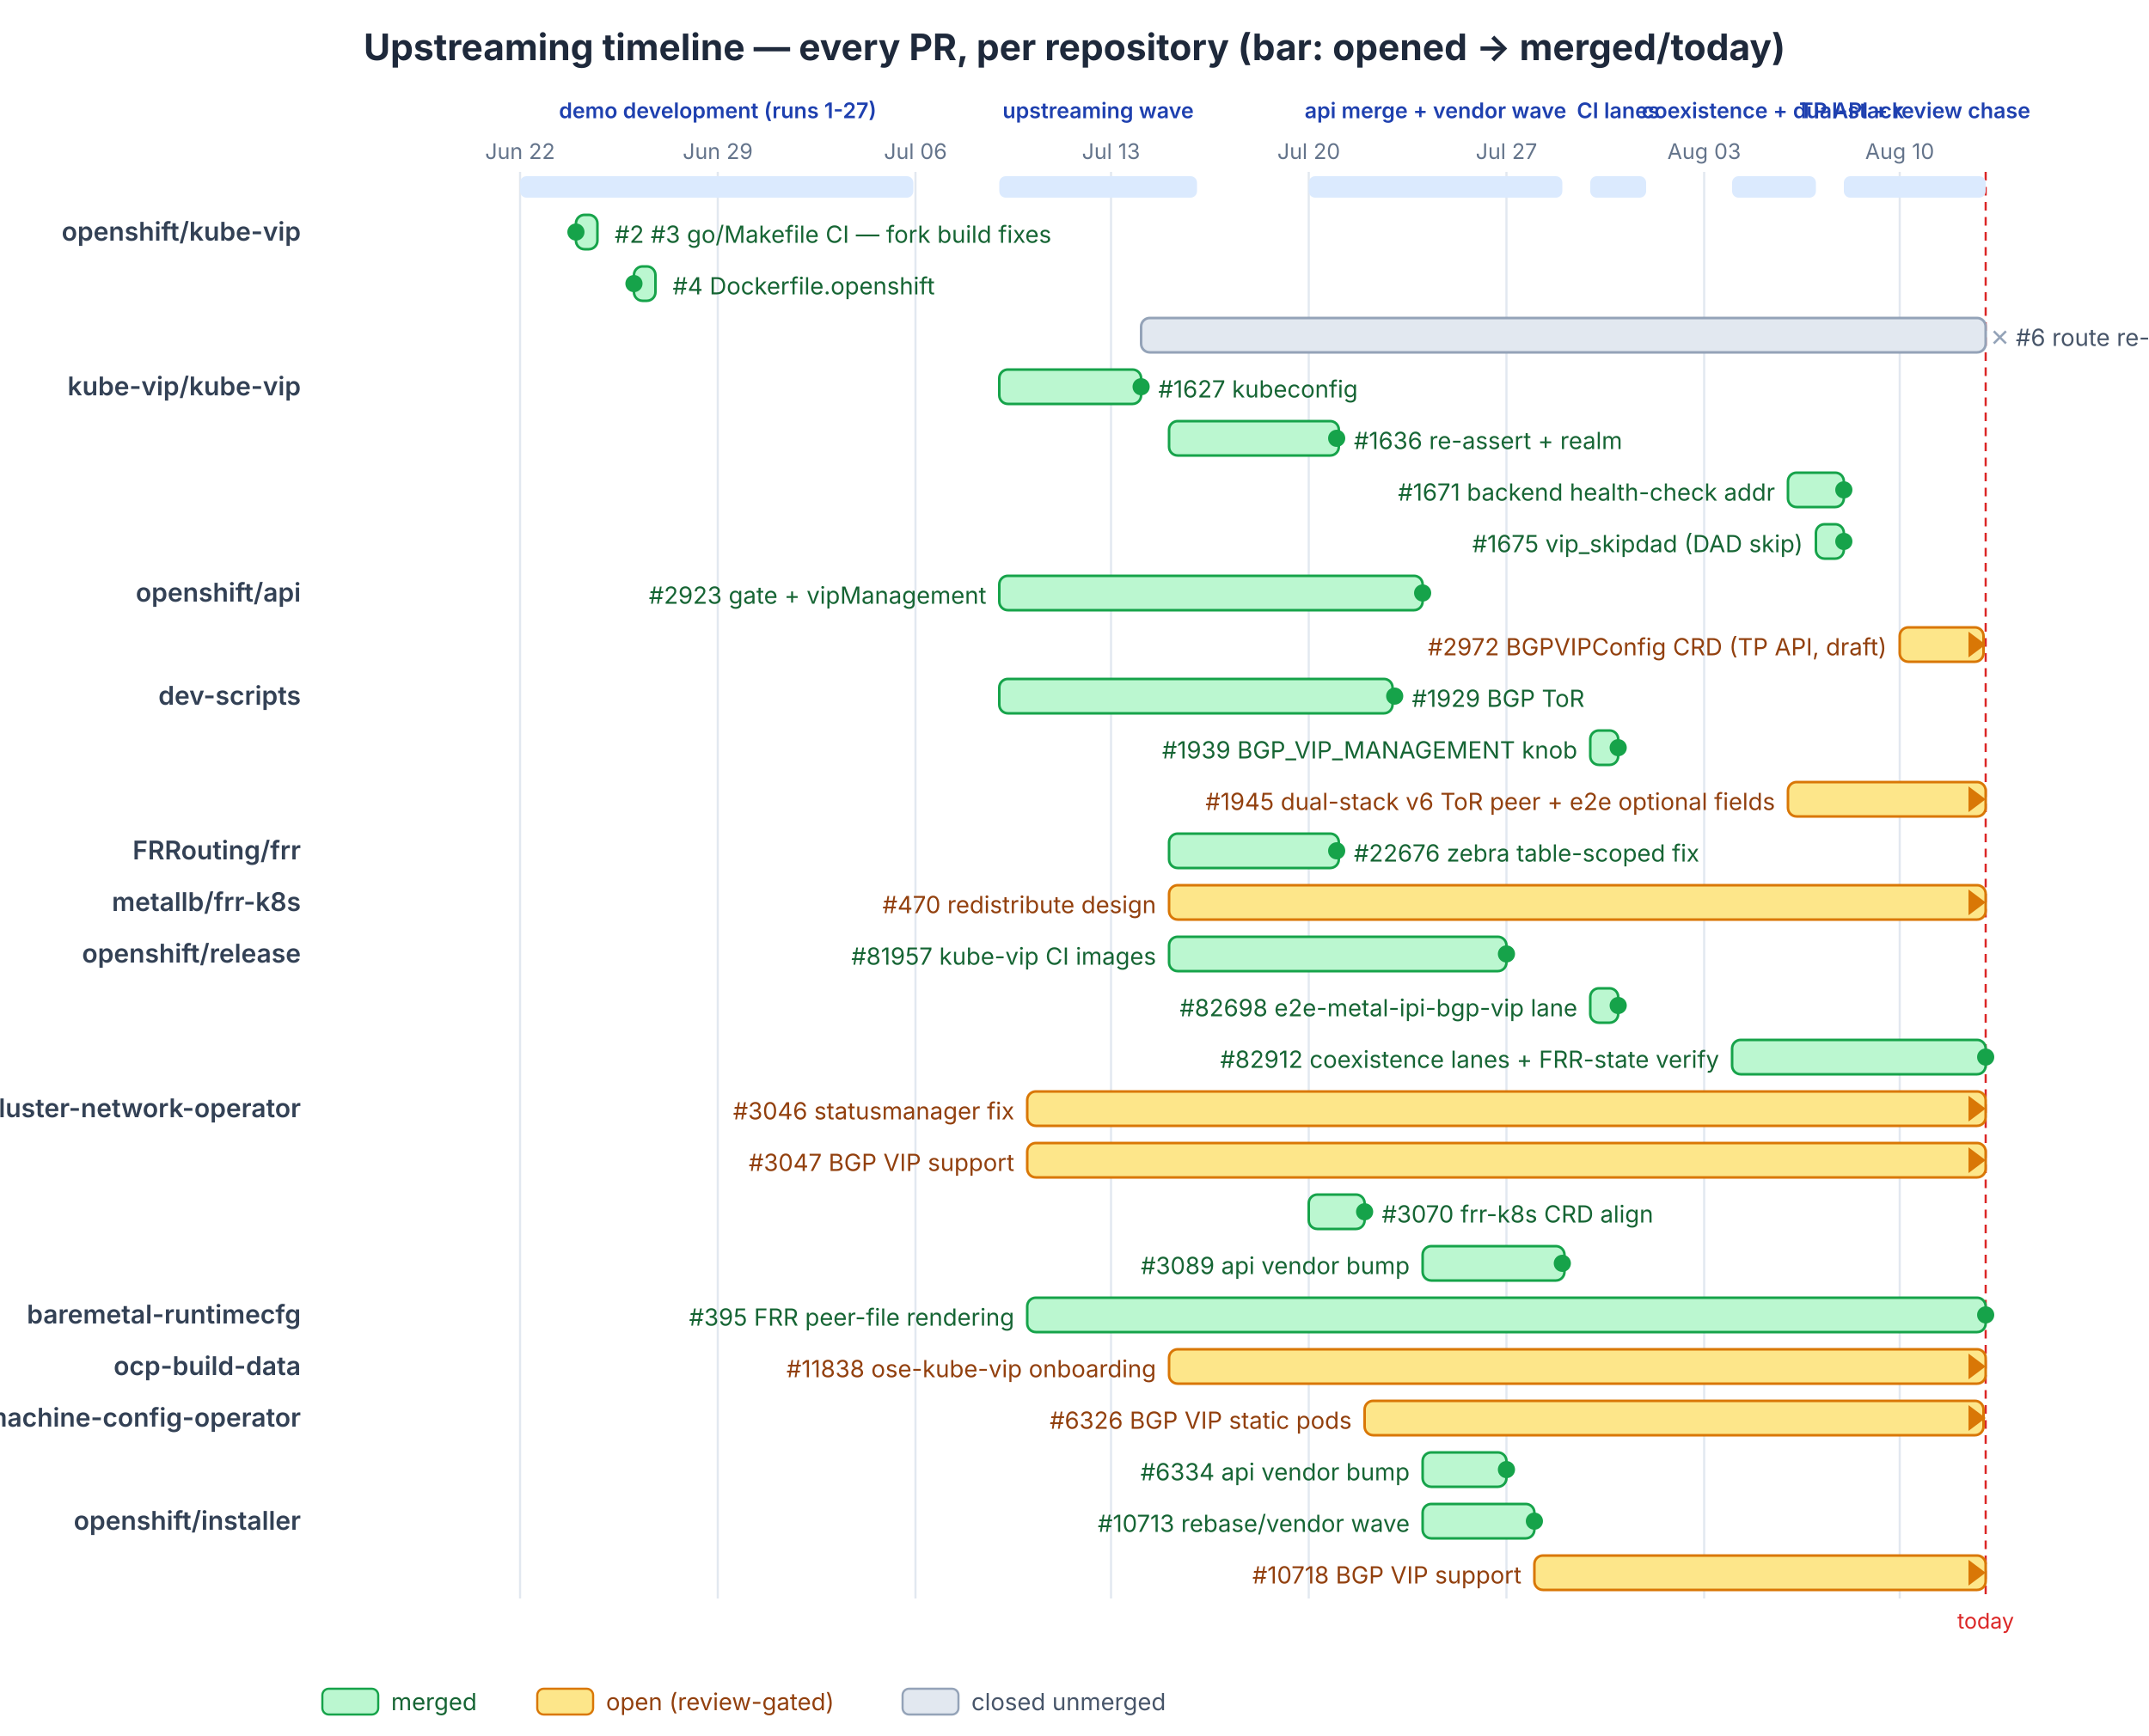
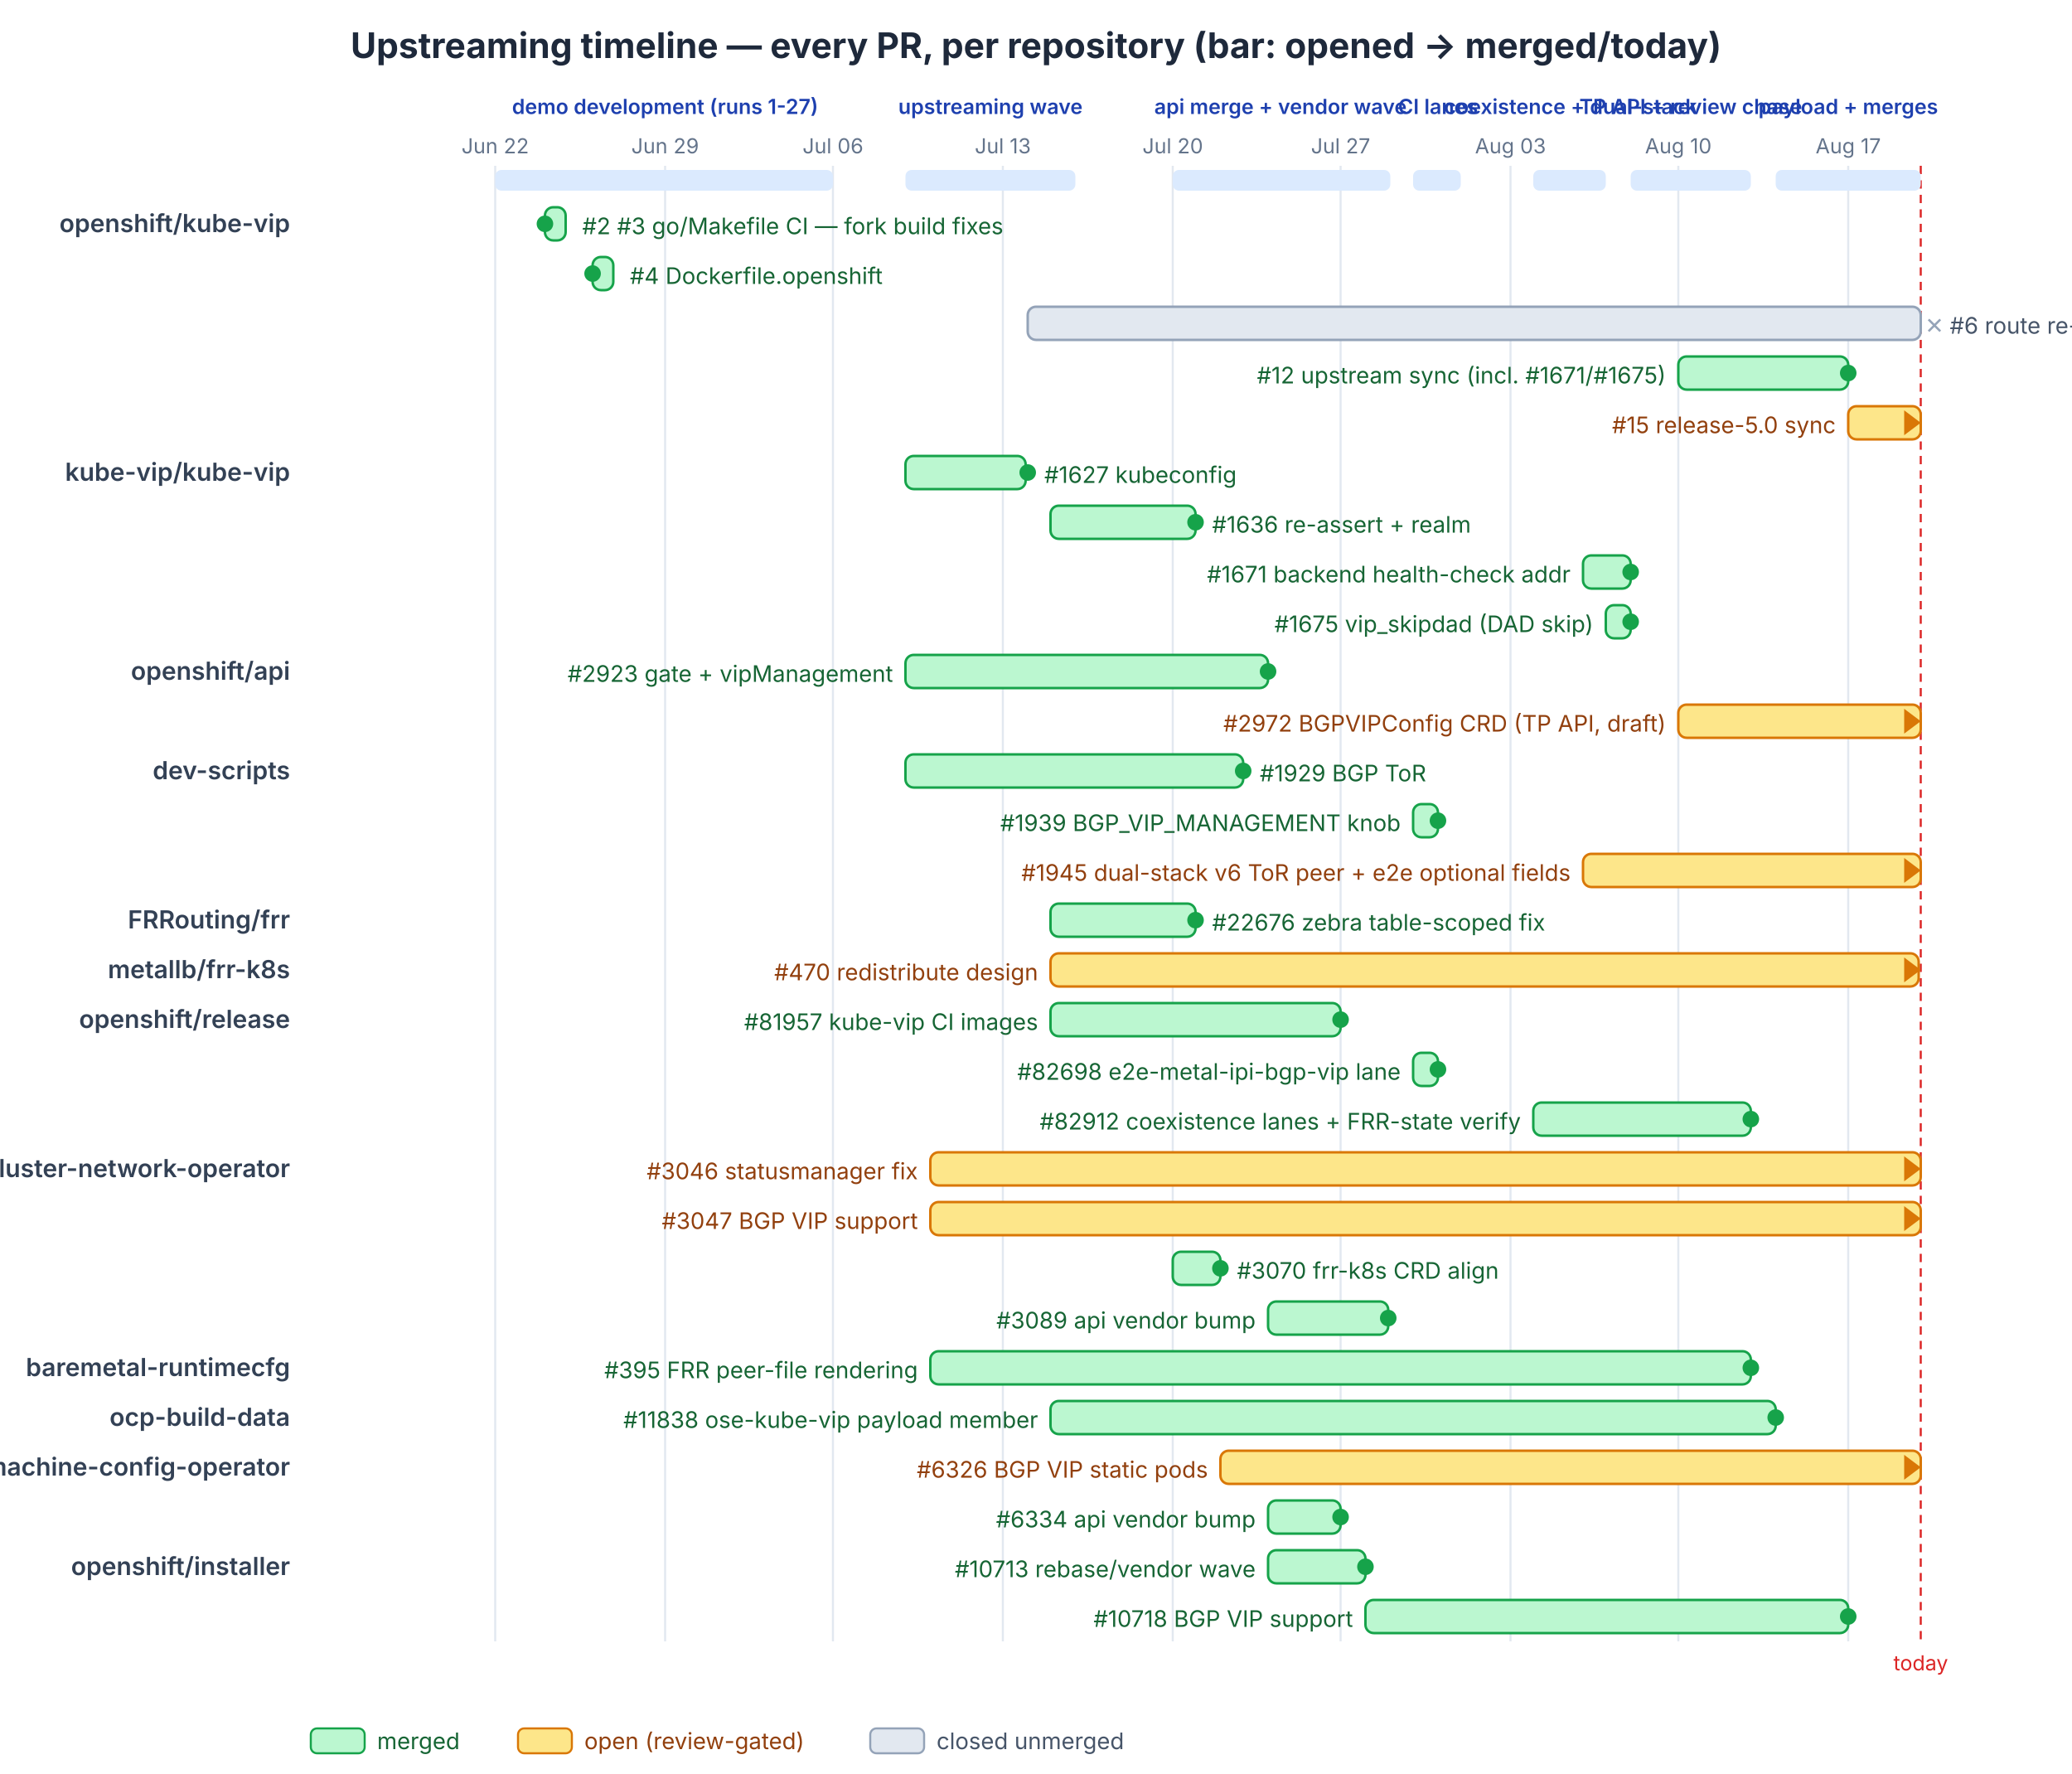
- <svg xmlns="http://www.w3.org/2000/svg" width="1000" height="808" viewBox="0 0 1000 808" font-family="Inter, Helvetica, Arial, sans-serif">
+ <svg xmlns="http://www.w3.org/2000/svg" width="1000" height="856" viewBox="0 0 1000 856" font-family="Inter, Helvetica, Arial, sans-serif">
  <text x="500" y="28" text-anchor="middle" font-size="17" font-weight="700" fill="#1e293b">Upstreaming timeline — every PR, per repository (bar: opened → merged/today)</text>
-   <line x1="242" y1="80" x2="242" y2="744" stroke="#e2e8f0" stroke-width="1" />
-   <text x="242" y="74" text-anchor="middle" font-size="10" fill="#64748b">Jun 22</text>
-   <line x1="334" y1="80" x2="334" y2="744" stroke="#e2e8f0" stroke-width="1" />
-   <text x="334" y="74" text-anchor="middle" font-size="10" fill="#64748b">Jun 29</text>
-   <line x1="426" y1="80" x2="426" y2="744" stroke="#e2e8f0" stroke-width="1" />
-   <text x="426" y="74" text-anchor="middle" font-size="10" fill="#64748b">Jul 06</text>
-   <line x1="517" y1="80" x2="517" y2="744" stroke="#e2e8f0" stroke-width="1" />
-   <text x="517" y="74" text-anchor="middle" font-size="10" fill="#64748b">Jul 13</text>
-   <line x1="609" y1="80" x2="609" y2="744" stroke="#e2e8f0" stroke-width="1" />
-   <text x="609" y="74" text-anchor="middle" font-size="10" fill="#64748b">Jul 20</text>
-   <line x1="701" y1="80" x2="701" y2="744" stroke="#e2e8f0" stroke-width="1" />
-   <text x="701" y="74" text-anchor="middle" font-size="10" fill="#64748b">Jul 27</text>
-   <line x1="793" y1="80" x2="793" y2="744" stroke="#e2e8f0" stroke-width="1" />
-   <text x="793" y="74" text-anchor="middle" font-size="10" fill="#64748b">Aug 03</text>
-   <line x1="884" y1="80" x2="884" y2="744" stroke="#e2e8f0" stroke-width="1" />
-   <text x="884" y="74" text-anchor="middle" font-size="10" fill="#64748b">Aug 10</text>
-   <line x1="924" y1="80" x2="924" y2="744" stroke="#dc2626" stroke-width="1" stroke-dasharray="4 3" />
-   <text x="924" y="758" text-anchor="middle" font-size="10" fill="#dc2626">today</text>
-   <rect x="242" y="82" width="183" height="10" rx="3" fill="#dbeafe" />
-   <text x="334" y="55" text-anchor="middle" font-size="10" font-weight="600" fill="#1e40af">demo development (runs 1-27)</text>
-   <rect x="465" y="82" width="92" height="10" rx="3" fill="#dbeafe" />
-   <text x="511" y="55" text-anchor="middle" font-size="10" font-weight="600" fill="#1e40af">upstreaming wave</text>
-   <rect x="609" y="82" width="118" height="10" rx="3" fill="#dbeafe" />
-   <text x="668" y="55" text-anchor="middle" font-size="10" font-weight="600" fill="#1e40af">api merge + vendor wave</text>
-   <rect x="740" y="82" width="26" height="10" rx="3" fill="#dbeafe" />
-   <text x="753" y="55" text-anchor="middle" font-size="10" font-weight="600" fill="#1e40af">CI lanes</text>
-   <rect x="806" y="82" width="39" height="10" rx="3" fill="#dbeafe" />
-   <text x="825" y="55" text-anchor="middle" font-size="10" font-weight="600" fill="#1e40af">coexistence + dual-stack</text>
-   <rect x="858" y="82" width="66" height="10" rx="3" fill="#dbeafe" />
-   <text x="891" y="55" text-anchor="middle" font-size="10" font-weight="600" fill="#1e40af">TP API + review chase</text>
+   <line x1="239" y1="80" x2="239" y2="792" stroke="#e2e8f0" stroke-width="1" />
+   <text x="239" y="74" text-anchor="middle" font-size="10" fill="#64748b">Jun 22</text>
+   <line x1="321" y1="80" x2="321" y2="792" stroke="#e2e8f0" stroke-width="1" />
+   <text x="321" y="74" text-anchor="middle" font-size="10" fill="#64748b">Jun 29</text>
+   <line x1="402" y1="80" x2="402" y2="792" stroke="#e2e8f0" stroke-width="1" />
+   <text x="402" y="74" text-anchor="middle" font-size="10" fill="#64748b">Jul 06</text>
+   <line x1="484" y1="80" x2="484" y2="792" stroke="#e2e8f0" stroke-width="1" />
+   <text x="484" y="74" text-anchor="middle" font-size="10" fill="#64748b">Jul 13</text>
+   <line x1="566" y1="80" x2="566" y2="792" stroke="#e2e8f0" stroke-width="1" />
+   <text x="566" y="74" text-anchor="middle" font-size="10" fill="#64748b">Jul 20</text>
+   <line x1="647" y1="80" x2="647" y2="792" stroke="#e2e8f0" stroke-width="1" />
+   <text x="647" y="74" text-anchor="middle" font-size="10" fill="#64748b">Jul 27</text>
+   <line x1="729" y1="80" x2="729" y2="792" stroke="#e2e8f0" stroke-width="1" />
+   <text x="729" y="74" text-anchor="middle" font-size="10" fill="#64748b">Aug 03</text>
+   <line x1="810" y1="80" x2="810" y2="792" stroke="#e2e8f0" stroke-width="1" />
+   <text x="810" y="74" text-anchor="middle" font-size="10" fill="#64748b">Aug 10</text>
+   <line x1="892" y1="80" x2="892" y2="792" stroke="#e2e8f0" stroke-width="1" />
+   <text x="892" y="74" text-anchor="middle" font-size="10" fill="#64748b">Aug 17</text>
+   <line x1="927" y1="80" x2="927" y2="792" stroke="#dc2626" stroke-width="1" stroke-dasharray="4 3" />
+   <text x="927" y="806" text-anchor="middle" font-size="10" fill="#dc2626">today</text>
+   <rect x="239" y="82" width="163" height="10" rx="3" fill="#dbeafe" />
+   <text x="321" y="55" text-anchor="middle" font-size="10" font-weight="600" fill="#1e40af">demo development (runs 1-27)</text>
+   <rect x="437" y="82" width="82" height="10" rx="3" fill="#dbeafe" />
+   <text x="478" y="55" text-anchor="middle" font-size="10" font-weight="600" fill="#1e40af">upstreaming wave</text>
+   <rect x="566" y="82" width="105" height="10" rx="3" fill="#dbeafe" />
+   <text x="618" y="55" text-anchor="middle" font-size="10" font-weight="600" fill="#1e40af">api merge + vendor wave</text>
+   <rect x="682" y="82" width="23" height="10" rx="3" fill="#dbeafe" />
+   <text x="694" y="55" text-anchor="middle" font-size="10" font-weight="600" fill="#1e40af">CI lanes</text>
+   <rect x="740" y="82" width="35" height="10" rx="3" fill="#dbeafe" />
+   <text x="758" y="55" text-anchor="middle" font-size="10" font-weight="600" fill="#1e40af">coexistence + dual-stack</text>
+   <rect x="787" y="82" width="58" height="10" rx="3" fill="#dbeafe" />
+   <text x="816" y="55" text-anchor="middle" font-size="10" font-weight="600" fill="#1e40af">TP API + review chase</text>
+   <rect x="857" y="82" width="70" height="10" rx="3" fill="#dbeafe" />
+   <text x="892" y="55" text-anchor="middle" font-size="10" font-weight="600" fill="#1e40af">payload + merges</text>
  <text x="140" y="112" text-anchor="end" font-size="12" font-weight="600" fill="#334155">openshift/kube-vip</text>
-   <rect x="268" y="100" width="10" height="16" rx="4" fill="#bbf7d0" stroke="#16a34a" stroke-width="1.2" />
-   <circle cx="268" cy="108" r="4" fill="#16a34a" />
-   <text x="286" y="113" font-size="11" fill="#166534">#2 #3 go/Makefile CI — fork build fixes</text>
-   <rect x="295" y="124" width="10" height="16" rx="4" fill="#bbf7d0" stroke="#16a34a" stroke-width="1.2" />
-   <circle cx="295" cy="132" r="4" fill="#16a34a" />
-   <text x="313" y="137" font-size="11" fill="#166534">#4 Dockerfile.openshift</text>
-   <rect x="531" y="148" width="393" height="16" rx="4" fill="#e2e8f0" stroke="#94a3b8" stroke-width="1.2" />
-   <text x="926" y="161" font-size="11" fill="#94a3b8">✕</text>
-   <text x="938" y="161" font-size="11" fill="#475569">#6 route re-assert — closed: FRR fix suffices</text>
-   <text x="140" y="184" text-anchor="end" font-size="12" font-weight="600" fill="#334155">kube-vip/kube-vip</text>
-   <rect x="465" y="172" width="66" height="16" rx="4" fill="#bbf7d0" stroke="#16a34a" stroke-width="1.2" />
-   <circle cx="531" cy="180" r="4" fill="#16a34a" />
-   <text x="539" y="185" font-size="11" fill="#166534">#1627 kubeconfig</text>
-   <rect x="544" y="196" width="79" height="16" rx="4" fill="#bbf7d0" stroke="#16a34a" stroke-width="1.2" />
-   <circle cx="622" cy="204" r="4" fill="#16a34a" />
-   <text x="630" y="209" font-size="11" fill="#166534">#1636 re-assert + realm</text>
-   <rect x="832" y="220" width="26" height="16" rx="4" fill="#bbf7d0" stroke="#16a34a" stroke-width="1.2" />
-   <circle cx="858" cy="228" r="4" fill="#16a34a" />
-   <text x="826" y="233" text-anchor="end" font-size="11" fill="#166534">#1671 backend health-check addr</text>
-   <rect x="845" y="244" width="13" height="16" rx="4" fill="#bbf7d0" stroke="#16a34a" stroke-width="1.2" />
-   <circle cx="858" cy="252" r="4" fill="#16a34a" />
-   <text x="839" y="257" text-anchor="end" font-size="11" fill="#166534">#1675 vip_skipdad (DAD skip)</text>
-   <text x="140" y="280" text-anchor="end" font-size="12" font-weight="600" fill="#334155">openshift/api</text>
-   <rect x="465" y="268" width="197" height="16" rx="4" fill="#bbf7d0" stroke="#16a34a" stroke-width="1.2" />
-   <circle cx="662" cy="276" r="4" fill="#16a34a" />
-   <text x="459" y="281" text-anchor="end" font-size="11" fill="#166534">#2923 gate + vipManagement</text>
-   <rect x="884" y="292" width="39" height="16" rx="4" fill="#fde68a" stroke="#d97706" stroke-width="1.2" />
-   <path d="M916,294 L924,300 L916,306 z" fill="#d97706" />
-   <text x="878" y="305" text-anchor="end" font-size="11" fill="#92400e">#2972 BGPVIPConfig CRD (TP API, draft)</text>
-   <text x="140" y="328" text-anchor="end" font-size="12" font-weight="600" fill="#334155">dev-scripts</text>
-   <rect x="465" y="316" width="183" height="16" rx="4" fill="#bbf7d0" stroke="#16a34a" stroke-width="1.2" />
-   <circle cx="649" cy="324" r="4" fill="#16a34a" />
-   <text x="657" y="329" font-size="11" fill="#166534">#1929 BGP ToR</text>
-   <rect x="740" y="340" width="13" height="16" rx="4" fill="#bbf7d0" stroke="#16a34a" stroke-width="1.2" />
-   <circle cx="753" cy="348" r="4" fill="#16a34a" />
-   <text x="734" y="353" text-anchor="end" font-size="11" fill="#166534">#1939 BGP_VIP_MANAGEMENT knob</text>
-   <rect x="832" y="364" width="92" height="16" rx="4" fill="#fde68a" stroke="#d97706" stroke-width="1.2" />
-   <path d="M916,366 L924,372 L916,378 z" fill="#d97706" />
-   <text x="826" y="377" text-anchor="end" font-size="11" fill="#92400e">#1945 dual-stack v6 ToR peer + e2e optional fields</text>
-   <text x="140" y="400" text-anchor="end" font-size="12" font-weight="600" fill="#334155">FRRouting/frr</text>
-   <rect x="544" y="388" width="79" height="16" rx="4" fill="#bbf7d0" stroke="#16a34a" stroke-width="1.2" />
-   <circle cx="622" cy="396" r="4" fill="#16a34a" />
-   <text x="630" y="401" font-size="11" fill="#166534">#22676 zebra table-scoped fix</text>
-   <text x="140" y="424" text-anchor="end" font-size="12" font-weight="600" fill="#334155">metallb/frr-k8s</text>
-   <rect x="544" y="412" width="380" height="16" rx="4" fill="#fde68a" stroke="#d97706" stroke-width="1.2" />
-   <path d="M916,414 L924,420 L916,426 z" fill="#d97706" />
-   <text x="538" y="425" text-anchor="end" font-size="11" fill="#92400e">#470 redistribute design</text>
-   <text x="140" y="448" text-anchor="end" font-size="12" font-weight="600" fill="#334155">openshift/release</text>
-   <rect x="544" y="436" width="157" height="16" rx="4" fill="#bbf7d0" stroke="#16a34a" stroke-width="1.2" />
-   <circle cx="701" cy="444" r="4" fill="#16a34a" />
-   <text x="538" y="449" text-anchor="end" font-size="11" fill="#166534">#81957 kube-vip CI images</text>
-   <rect x="740" y="460" width="13" height="16" rx="4" fill="#bbf7d0" stroke="#16a34a" stroke-width="1.2" />
-   <circle cx="753" cy="468" r="4" fill="#16a34a" />
-   <text x="734" y="473" text-anchor="end" font-size="11" fill="#166534">#82698 e2e-metal-ipi-bgp-vip lane</text>
-   <rect x="806" y="484" width="118" height="16" rx="4" fill="#bbf7d0" stroke="#16a34a" stroke-width="1.2" />
-   <circle cx="924" cy="492" r="4" fill="#16a34a" />
-   <text x="800" y="497" text-anchor="end" font-size="11" fill="#166534">#82912 coexistence lanes + FRR-state verify</text>
-   <text x="140" y="520" text-anchor="end" font-size="12" font-weight="600" fill="#334155">cluster-network-operator</text>
-   <rect x="478" y="508" width="446" height="16" rx="4" fill="#fde68a" stroke="#d97706" stroke-width="1.2" />
-   <path d="M916,510 L924,516 L916,522 z" fill="#d97706" />
-   <text x="472" y="521" text-anchor="end" font-size="11" fill="#92400e">#3046 statusmanager fix</text>
-   <rect x="478" y="532" width="446" height="16" rx="4" fill="#fde68a" stroke="#d97706" stroke-width="1.2" />
-   <path d="M916,534 L924,540 L916,546 z" fill="#d97706" />
-   <text x="472" y="545" text-anchor="end" font-size="11" fill="#92400e">#3047 BGP VIP support</text>
-   <rect x="609" y="556" width="26" height="16" rx="4" fill="#bbf7d0" stroke="#16a34a" stroke-width="1.2" />
-   <circle cx="635" cy="564" r="4" fill="#16a34a" />
-   <text x="643" y="569" font-size="11" fill="#166534">#3070 frr-k8s CRD align</text>
-   <rect x="662" y="580" width="66" height="16" rx="4" fill="#bbf7d0" stroke="#16a34a" stroke-width="1.2" />
-   <circle cx="727" cy="588" r="4" fill="#16a34a" />
-   <text x="656" y="593" text-anchor="end" font-size="11" fill="#166534">#3089 api vendor bump</text>
-   <text x="140" y="616" text-anchor="end" font-size="12" font-weight="600" fill="#334155">baremetal-runtimecfg</text>
-   <rect x="478" y="604" width="446" height="16" rx="4" fill="#bbf7d0" stroke="#16a34a" stroke-width="1.2" />
-   <circle cx="924" cy="612" r="4" fill="#16a34a" />
-   <text x="472" y="617" text-anchor="end" font-size="11" fill="#166534">#395 FRR peer-file rendering</text>
-   <text x="140" y="640" text-anchor="end" font-size="12" font-weight="600" fill="#334155">ocp-build-data</text>
-   <rect x="544" y="628" width="380" height="16" rx="4" fill="#fde68a" stroke="#d97706" stroke-width="1.2" />
-   <path d="M916,630 L924,636 L916,642 z" fill="#d97706" />
-   <text x="538" y="641" text-anchor="end" font-size="11" fill="#92400e">#11838 ose-kube-vip onboarding</text>
-   <text x="140" y="664" text-anchor="end" font-size="12" font-weight="600" fill="#334155">machine-config-operator</text>
-   <rect x="635" y="652" width="288" height="16" rx="4" fill="#fde68a" stroke="#d97706" stroke-width="1.2" />
-   <path d="M916,654 L924,660 L916,666 z" fill="#d97706" />
-   <text x="629" y="665" text-anchor="end" font-size="11" fill="#92400e">#6326 BGP VIP static pods</text>
-   <rect x="662" y="676" width="39" height="16" rx="4" fill="#bbf7d0" stroke="#16a34a" stroke-width="1.2" />
-   <circle cx="701" cy="684" r="4" fill="#16a34a" />
-   <text x="656" y="689" text-anchor="end" font-size="11" fill="#166534">#6334 api vendor bump</text>
-   <text x="140" y="712" text-anchor="end" font-size="12" font-weight="600" fill="#334155">openshift/installer</text>
-   <rect x="662" y="700" width="52" height="16" rx="4" fill="#bbf7d0" stroke="#16a34a" stroke-width="1.2" />
-   <circle cx="714" cy="708" r="4" fill="#16a34a" />
-   <text x="656" y="713" text-anchor="end" font-size="11" fill="#166534">#10713 rebase/vendor wave</text>
-   <rect x="714" y="724" width="210" height="16" rx="4" fill="#fde68a" stroke="#d97706" stroke-width="1.2" />
-   <path d="M916,726 L924,732 L916,738 z" fill="#d97706" />
-   <text x="708" y="737" text-anchor="end" font-size="11" fill="#92400e">#10718 BGP VIP support</text>
+   <rect x="263" y="100" width="10" height="16" rx="4" fill="#bbf7d0" stroke="#16a34a" stroke-width="1.2" />
+   <circle cx="263" cy="108" r="4" fill="#16a34a" />
+   <text x="281" y="113" font-size="11" fill="#166534">#2 #3 go/Makefile CI — fork build fixes</text>
+   <rect x="286" y="124" width="10" height="16" rx="4" fill="#bbf7d0" stroke="#16a34a" stroke-width="1.2" />
+   <circle cx="286" cy="132" r="4" fill="#16a34a" />
+   <text x="304" y="137" font-size="11" fill="#166534">#4 Dockerfile.openshift</text>
+   <rect x="496" y="148" width="431" height="16" rx="4" fill="#e2e8f0" stroke="#94a3b8" stroke-width="1.2" />
+   <text x="929" y="161" font-size="11" fill="#94a3b8">✕</text>
+   <text x="941" y="161" font-size="11" fill="#475569">#6 route re-assert — closed: FRR fix suffices</text>
+   <rect x="810" y="172" width="82" height="16" rx="4" fill="#bbf7d0" stroke="#16a34a" stroke-width="1.2" />
+   <circle cx="892" cy="180" r="4" fill="#16a34a" />
+   <text x="804" y="185" text-anchor="end" font-size="11" fill="#166534">#12 upstream sync (incl. #1671/#1675)</text>
+   <rect x="892" y="196" width="35" height="16" rx="4" fill="#fde68a" stroke="#d97706" stroke-width="1.2" />
+   <path d="M919,198 L927,204 L919,210 z" fill="#d97706" />
+   <text x="886" y="209" text-anchor="end" font-size="11" fill="#92400e">#15 release-5.0 sync</text>
+   <text x="140" y="232" text-anchor="end" font-size="12" font-weight="600" fill="#334155">kube-vip/kube-vip</text>
+   <rect x="437" y="220" width="58" height="16" rx="4" fill="#bbf7d0" stroke="#16a34a" stroke-width="1.2" />
+   <circle cx="496" cy="228" r="4" fill="#16a34a" />
+   <text x="504" y="233" font-size="11" fill="#166534">#1627 kubeconfig</text>
+   <rect x="507" y="244" width="70" height="16" rx="4" fill="#bbf7d0" stroke="#16a34a" stroke-width="1.2" />
+   <circle cx="577" cy="252" r="4" fill="#16a34a" />
+   <text x="585" y="257" font-size="11" fill="#166534">#1636 re-assert + realm</text>
+   <rect x="764" y="268" width="23" height="16" rx="4" fill="#bbf7d0" stroke="#16a34a" stroke-width="1.2" />
+   <circle cx="787" cy="276" r="4" fill="#16a34a" />
+   <text x="758" y="281" text-anchor="end" font-size="11" fill="#166534">#1671 backend health-check addr</text>
+   <rect x="775" y="292" width="12" height="16" rx="4" fill="#bbf7d0" stroke="#16a34a" stroke-width="1.2" />
+   <circle cx="787" cy="300" r="4" fill="#16a34a" />
+   <text x="769" y="305" text-anchor="end" font-size="11" fill="#166534">#1675 vip_skipdad (DAD skip)</text>
+   <text x="140" y="328" text-anchor="end" font-size="12" font-weight="600" fill="#334155">openshift/api</text>
+   <rect x="437" y="316" width="175" height="16" rx="4" fill="#bbf7d0" stroke="#16a34a" stroke-width="1.2" />
+   <circle cx="612" cy="324" r="4" fill="#16a34a" />
+   <text x="431" y="329" text-anchor="end" font-size="11" fill="#166534">#2923 gate + vipManagement</text>
+   <rect x="810" y="340" width="117" height="16" rx="4" fill="#fde68a" stroke="#d97706" stroke-width="1.2" />
+   <path d="M919,342 L927,348 L919,354 z" fill="#d97706" />
+   <text x="804" y="353" text-anchor="end" font-size="11" fill="#92400e">#2972 BGPVIPConfig CRD (TP API, draft)</text>
+   <text x="140" y="376" text-anchor="end" font-size="12" font-weight="600" fill="#334155">dev-scripts</text>
+   <rect x="437" y="364" width="163" height="16" rx="4" fill="#bbf7d0" stroke="#16a34a" stroke-width="1.2" />
+   <circle cx="600" cy="372" r="4" fill="#16a34a" />
+   <text x="608" y="377" font-size="11" fill="#166534">#1929 BGP ToR</text>
+   <rect x="682" y="388" width="12" height="16" rx="4" fill="#bbf7d0" stroke="#16a34a" stroke-width="1.2" />
+   <circle cx="694" cy="396" r="4" fill="#16a34a" />
+   <text x="676" y="401" text-anchor="end" font-size="11" fill="#166534">#1939 BGP_VIP_MANAGEMENT knob</text>
+   <rect x="764" y="412" width="163" height="16" rx="4" fill="#fde68a" stroke="#d97706" stroke-width="1.2" />
+   <path d="M919,414 L927,420 L919,426 z" fill="#d97706" />
+   <text x="758" y="425" text-anchor="end" font-size="11" fill="#92400e">#1945 dual-stack v6 ToR peer + e2e optional fields</text>
+   <text x="140" y="448" text-anchor="end" font-size="12" font-weight="600" fill="#334155">FRRouting/frr</text>
+   <rect x="507" y="436" width="70" height="16" rx="4" fill="#bbf7d0" stroke="#16a34a" stroke-width="1.2" />
+   <circle cx="577" cy="444" r="4" fill="#16a34a" />
+   <text x="585" y="449" font-size="11" fill="#166534">#22676 zebra table-scoped fix</text>
+   <text x="140" y="472" text-anchor="end" font-size="12" font-weight="600" fill="#334155">metallb/frr-k8s</text>
+   <rect x="507" y="460" width="419" height="16" rx="4" fill="#fde68a" stroke="#d97706" stroke-width="1.2" />
+   <path d="M919,462 L927,468 L919,474 z" fill="#d97706" />
+   <text x="501" y="473" text-anchor="end" font-size="11" fill="#92400e">#470 redistribute design</text>
+   <text x="140" y="496" text-anchor="end" font-size="12" font-weight="600" fill="#334155">openshift/release</text>
+   <rect x="507" y="484" width="140" height="16" rx="4" fill="#bbf7d0" stroke="#16a34a" stroke-width="1.2" />
+   <circle cx="647" cy="492" r="4" fill="#16a34a" />
+   <text x="501" y="497" text-anchor="end" font-size="11" fill="#166534">#81957 kube-vip CI images</text>
+   <rect x="682" y="508" width="12" height="16" rx="4" fill="#bbf7d0" stroke="#16a34a" stroke-width="1.2" />
+   <circle cx="694" cy="516" r="4" fill="#16a34a" />
+   <text x="676" y="521" text-anchor="end" font-size="11" fill="#166534">#82698 e2e-metal-ipi-bgp-vip lane</text>
+   <rect x="740" y="532" width="105" height="16" rx="4" fill="#bbf7d0" stroke="#16a34a" stroke-width="1.2" />
+   <circle cx="845" cy="540" r="4" fill="#16a34a" />
+   <text x="734" y="545" text-anchor="end" font-size="11" fill="#166534">#82912 coexistence lanes + FRR-state verify</text>
+   <text x="140" y="568" text-anchor="end" font-size="12" font-weight="600" fill="#334155">cluster-network-operator</text>
+   <rect x="449" y="556" width="478" height="16" rx="4" fill="#fde68a" stroke="#d97706" stroke-width="1.2" />
+   <path d="M919,558 L927,564 L919,570 z" fill="#d97706" />
+   <text x="443" y="569" text-anchor="end" font-size="11" fill="#92400e">#3046 statusmanager fix</text>
+   <rect x="449" y="580" width="478" height="16" rx="4" fill="#fde68a" stroke="#d97706" stroke-width="1.2" />
+   <path d="M919,582 L927,588 L919,594 z" fill="#d97706" />
+   <text x="443" y="593" text-anchor="end" font-size="11" fill="#92400e">#3047 BGP VIP support</text>
+   <rect x="566" y="604" width="23" height="16" rx="4" fill="#bbf7d0" stroke="#16a34a" stroke-width="1.2" />
+   <circle cx="589" cy="612" r="4" fill="#16a34a" />
+   <text x="597" y="617" font-size="11" fill="#166534">#3070 frr-k8s CRD align</text>
+   <rect x="612" y="628" width="58" height="16" rx="4" fill="#bbf7d0" stroke="#16a34a" stroke-width="1.2" />
+   <circle cx="670" cy="636" r="4" fill="#16a34a" />
+   <text x="606" y="641" text-anchor="end" font-size="11" fill="#166534">#3089 api vendor bump</text>
+   <text x="140" y="664" text-anchor="end" font-size="12" font-weight="600" fill="#334155">baremetal-runtimecfg</text>
+   <rect x="449" y="652" width="396" height="16" rx="4" fill="#bbf7d0" stroke="#16a34a" stroke-width="1.2" />
+   <circle cx="845" cy="660" r="4" fill="#16a34a" />
+   <text x="443" y="665" text-anchor="end" font-size="11" fill="#166534">#395 FRR peer-file rendering</text>
+   <text x="140" y="688" text-anchor="end" font-size="12" font-weight="600" fill="#334155">ocp-build-data</text>
+   <rect x="507" y="676" width="350" height="16" rx="4" fill="#bbf7d0" stroke="#16a34a" stroke-width="1.2" />
+   <circle cx="857" cy="684" r="4" fill="#16a34a" />
+   <text x="501" y="689" text-anchor="end" font-size="11" fill="#166534">#11838 ose-kube-vip payload member</text>
+   <text x="140" y="712" text-anchor="end" font-size="12" font-weight="600" fill="#334155">machine-config-operator</text>
+   <rect x="589" y="700" width="338" height="16" rx="4" fill="#fde68a" stroke="#d97706" stroke-width="1.2" />
+   <path d="M919,702 L927,708 L919,714 z" fill="#d97706" />
+   <text x="583" y="713" text-anchor="end" font-size="11" fill="#92400e">#6326 BGP VIP static pods</text>
+   <rect x="612" y="724" width="35" height="16" rx="4" fill="#bbf7d0" stroke="#16a34a" stroke-width="1.2" />
+   <circle cx="647" cy="732" r="4" fill="#16a34a" />
+   <text x="606" y="737" text-anchor="end" font-size="11" fill="#166534">#6334 api vendor bump</text>
+   <text x="140" y="760" text-anchor="end" font-size="12" font-weight="600" fill="#334155">openshift/installer</text>
+   <rect x="612" y="748" width="47" height="16" rx="4" fill="#bbf7d0" stroke="#16a34a" stroke-width="1.2" />
+   <circle cx="659" cy="756" r="4" fill="#16a34a" />
+   <text x="606" y="761" text-anchor="end" font-size="11" fill="#166534">#10713 rebase/vendor wave</text>
+   <rect x="659" y="772" width="233" height="16" rx="4" fill="#bbf7d0" stroke="#16a34a" stroke-width="1.2" />
+   <circle cx="892" cy="780" r="4" fill="#16a34a" />
+   <text x="653" y="785" text-anchor="end" font-size="11" fill="#166534">#10718 BGP VIP support</text>
  <g font-size="11">
-     <rect x="150" y="786" width="26" height="12" rx="3" fill="#bbf7d0" stroke="#16a34a" />
-     <text x="182" y="796" fill="#166534">merged</text>
-     <rect x="250" y="786" width="26" height="12" rx="3" fill="#fde68a" stroke="#d97706" />
-     <text x="282" y="796" fill="#92400e">open (review-gated)</text>
-     <rect x="420" y="786" width="26" height="12" rx="3" fill="#e2e8f0" stroke="#94a3b8" />
-     <text x="452" y="796" fill="#475569">closed unmerged</text>
+     <rect x="150" y="834" width="26" height="12" rx="3" fill="#bbf7d0" stroke="#16a34a" />
+     <text x="182" y="844" fill="#166534">merged</text>
+     <rect x="250" y="834" width="26" height="12" rx="3" fill="#fde68a" stroke="#d97706" />
+     <text x="282" y="844" fill="#92400e">open (review-gated)</text>
+     <rect x="420" y="834" width="26" height="12" rx="3" fill="#e2e8f0" stroke="#94a3b8" />
+     <text x="452" y="844" fill="#475569">closed unmerged</text>
  </g>
</svg>
